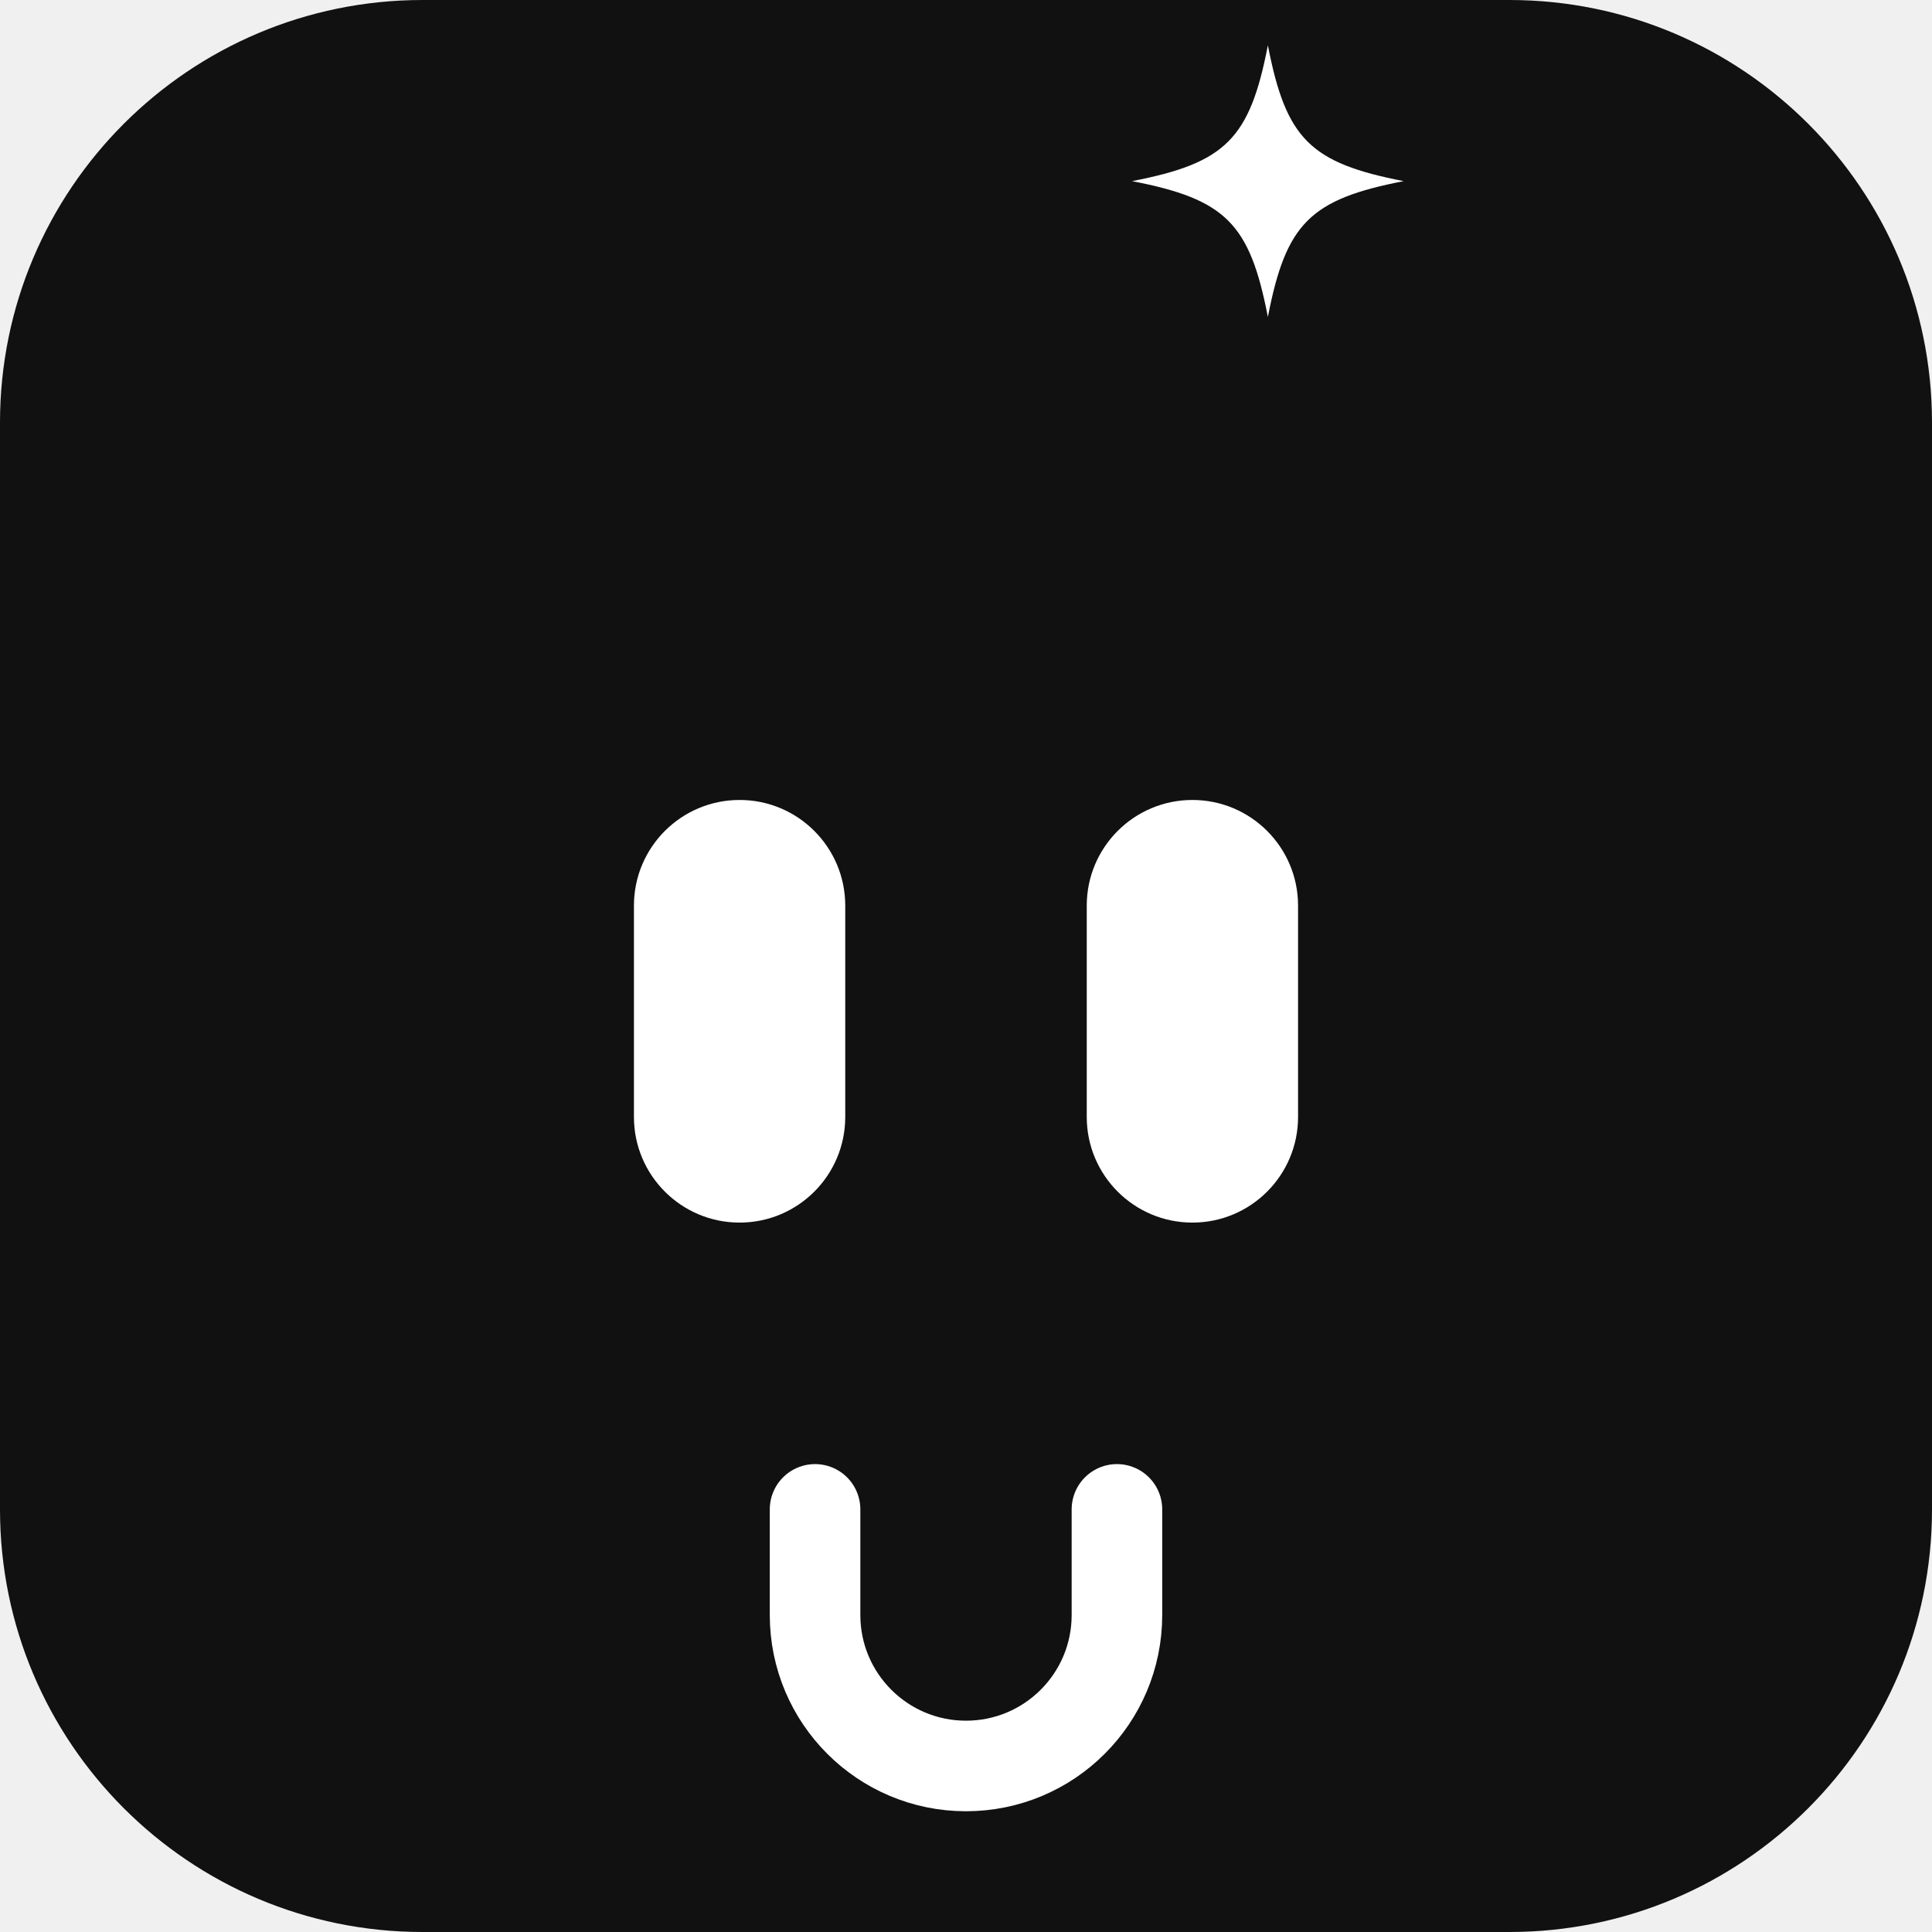
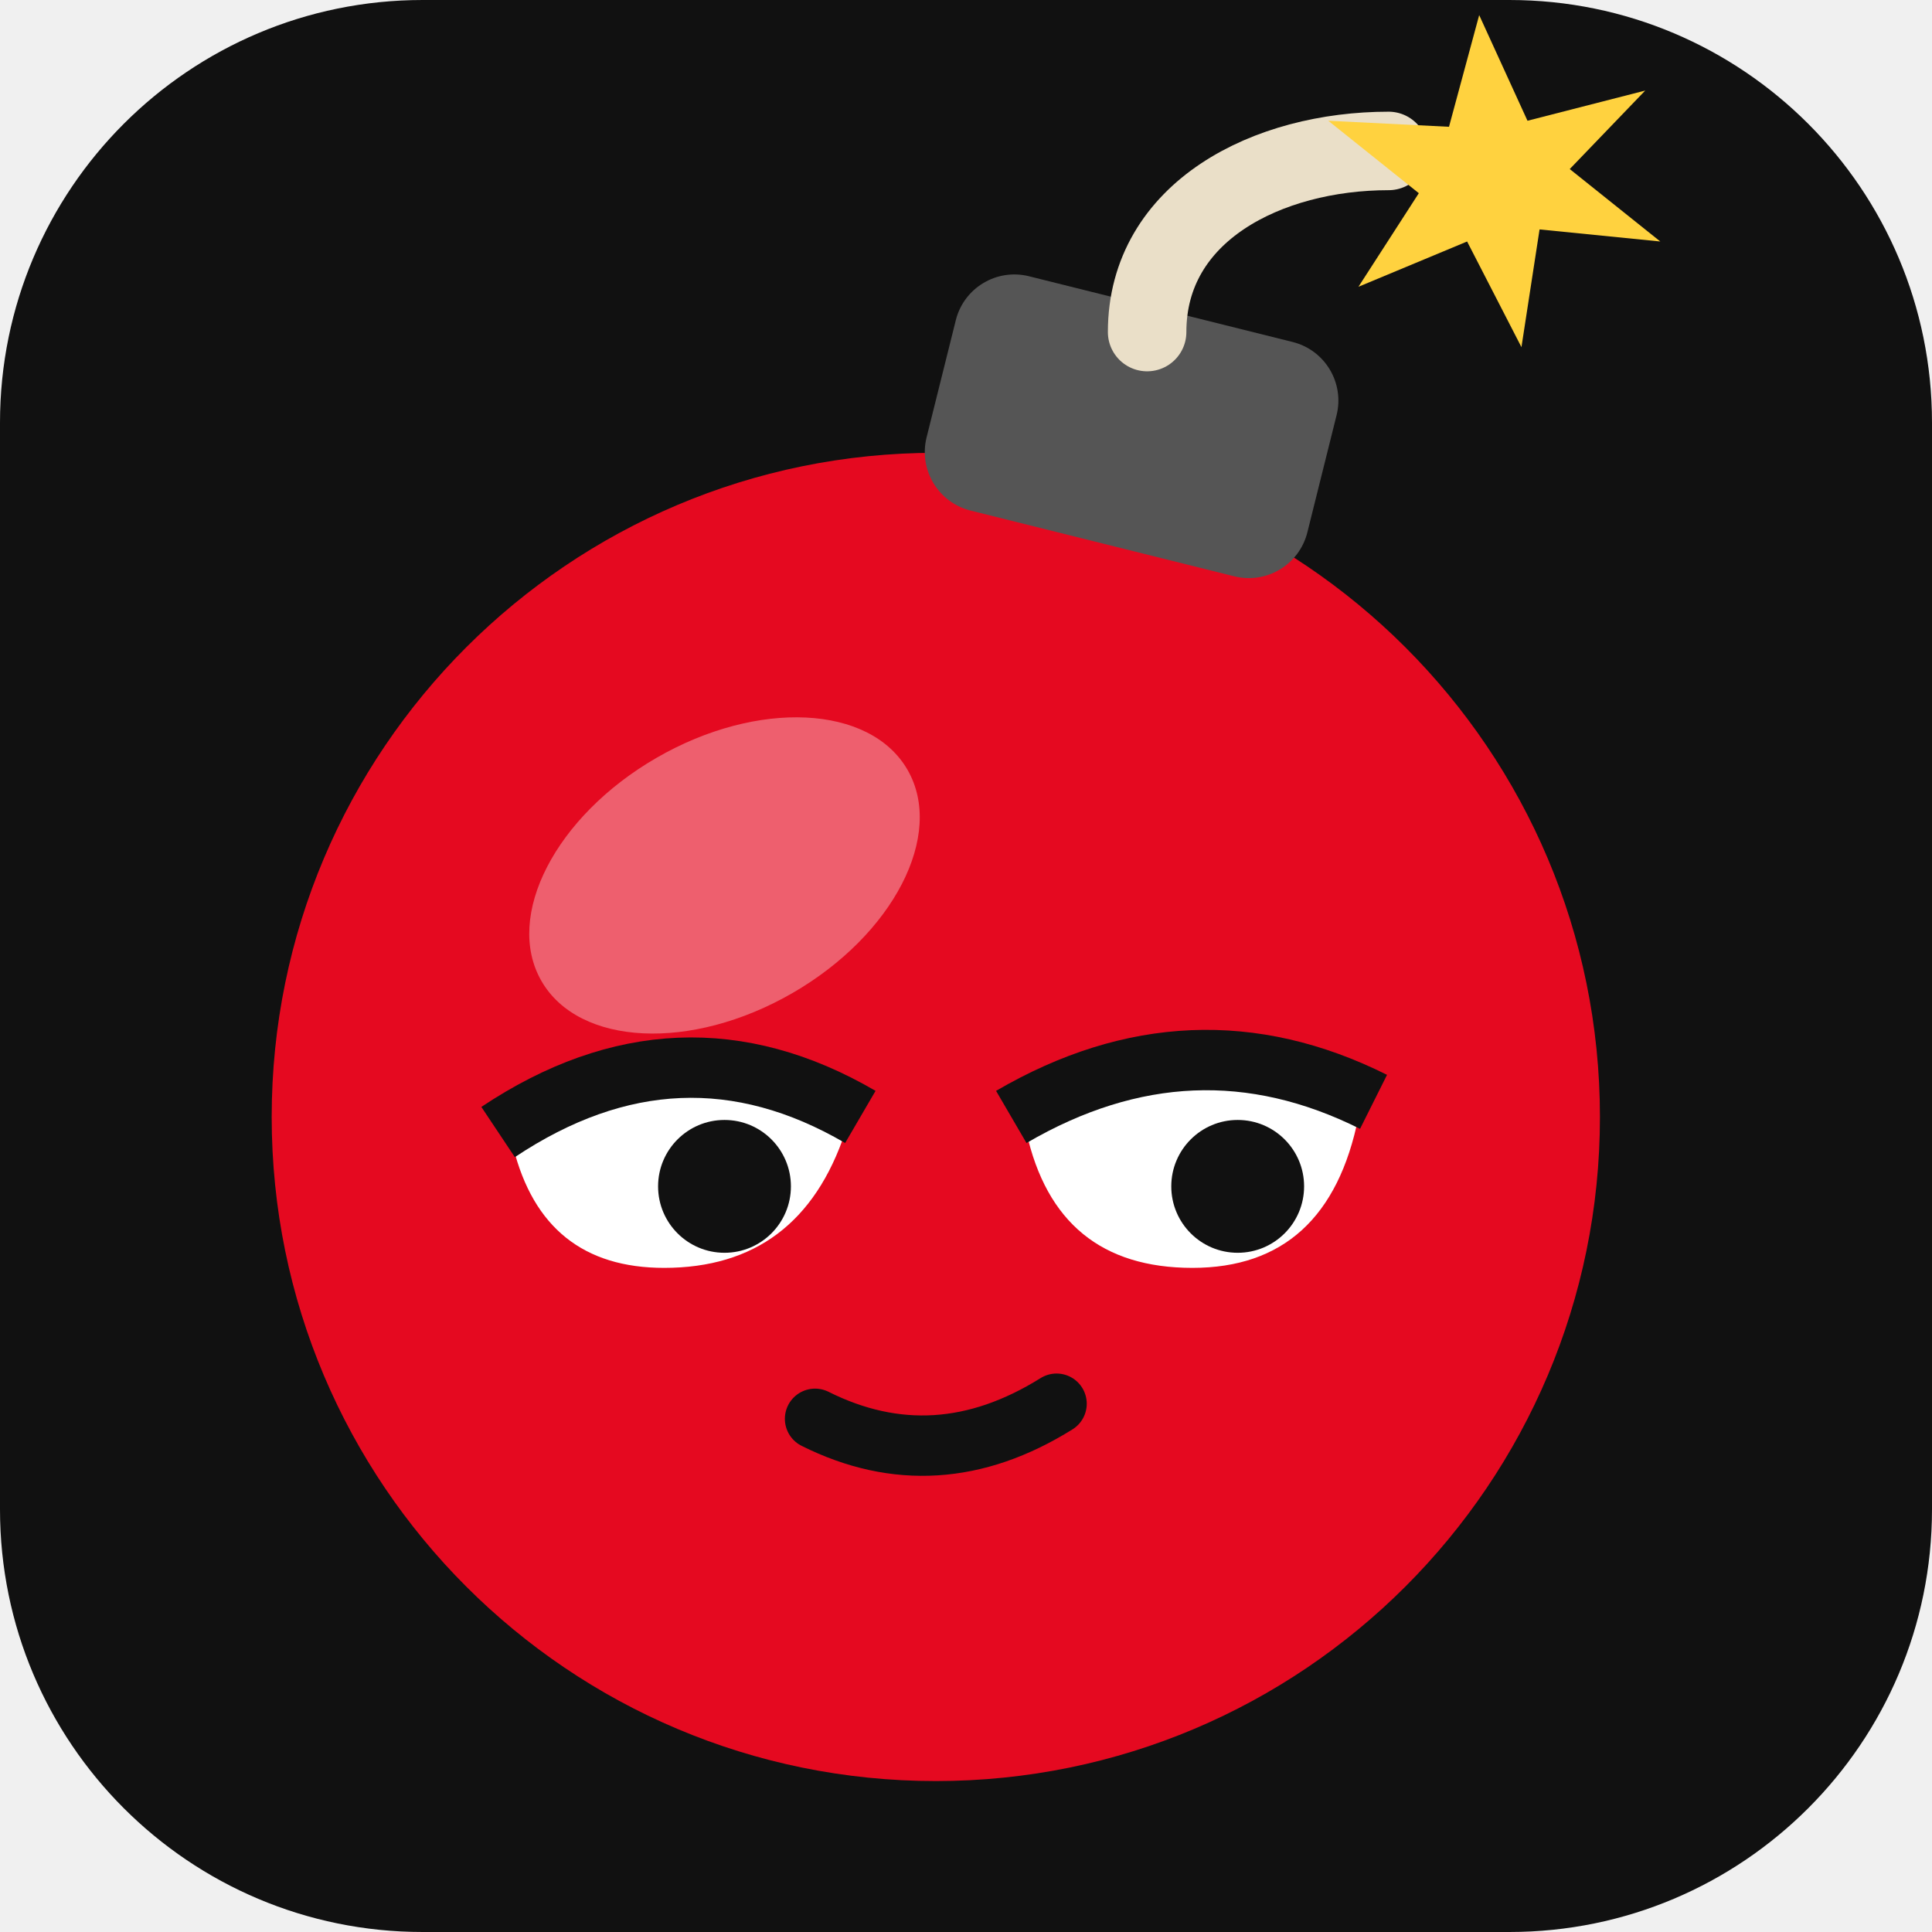
<svg xmlns="http://www.w3.org/2000/svg" viewBox="0 0 64 64">
  <rect width="64" height="64" rx="14" fill="#111111" />
-   <path d="M33 13 C33 8 36 6 40 5" fill="none" stroke="#111" stroke-width="2.6" stroke-linecap="round" />
-   <path d="M42 1.5 C42.6 4.6 43.4 5.4 46.5 6 C43.4 6.6 42.6 7.4 42 10.5 C41.4 7.4 40.6 6.6 37.5 6 C40.6 5.4 41.4 4.6 42 1.5 Z" fill="#fff" />
-   <rect x="9" y="22" width="46" height="23" rx="11.5" fill="#111" />
-   <rect x="21" y="26.5" width="7" height="14" rx="3.5" fill="#fff" />
-   <rect x="36" y="26.5" width="7" height="14" rx="3.5" fill="#fff" />
-   <path d="M27 50 v3.5 a5 5 0 0 0 10 0 V50" fill="none" stroke="#fff" stroke-width="3" stroke-linecap="round" />
+   <circle cx="31" cy="37" r="22" fill="#E50920" />
+   <ellipse cx="24" cy="29" rx="7" ry="4.5" fill="#fff" opacity=".35" transform="rotate(-30 24 29)" />
+   <rect x="31" y="10" width="13" height="8" rx="2" fill="#555" transform="rotate(14 37 14)" />
+   <path d="M38 11 C38 7 42 5 46 5" fill="none" stroke="#EADFC8" stroke-width="2.6" stroke-linecap="round" />
+   <path d="M49 0.5 L50.6 4 L54.5 3 L52 5.6 L55 8 L51 7.6 L50.4 11.5 L48.6 8 L45 9.5 L47 6.4 L44 4 L48 4.2 Z" fill="#FFD23F" />
+   <path d="M17 38 Q22.5 34.5 28 37.5 Q26.5 42 22 42 Q18 42 17 38 Z" fill="#fff" />
+   <path d="M34 37.5 Q39.5 34.5 45 37 Q44 42 39.5 42 Q35 42 34 37.5 Z" fill="#fff" />
+   <path d="M16.5 37.5 Q22.5 33.5 28.5 37" fill="none" stroke="#111" stroke-width="2" />
+   <path d="M33.5 37 Q39.5 33.5 45.5 36.5" fill="none" stroke="#111" stroke-width="2" />
+   <circle cx="24" cy="39.3" r="2.2" fill="#111" />
+   <circle cx="41" cy="39.3" r="2.2" fill="#111" />
+   <path d="M27 47 Q31 49 35 46.5" fill="none" stroke="#111" stroke-width="2" stroke-linecap="round" />
</svg>
